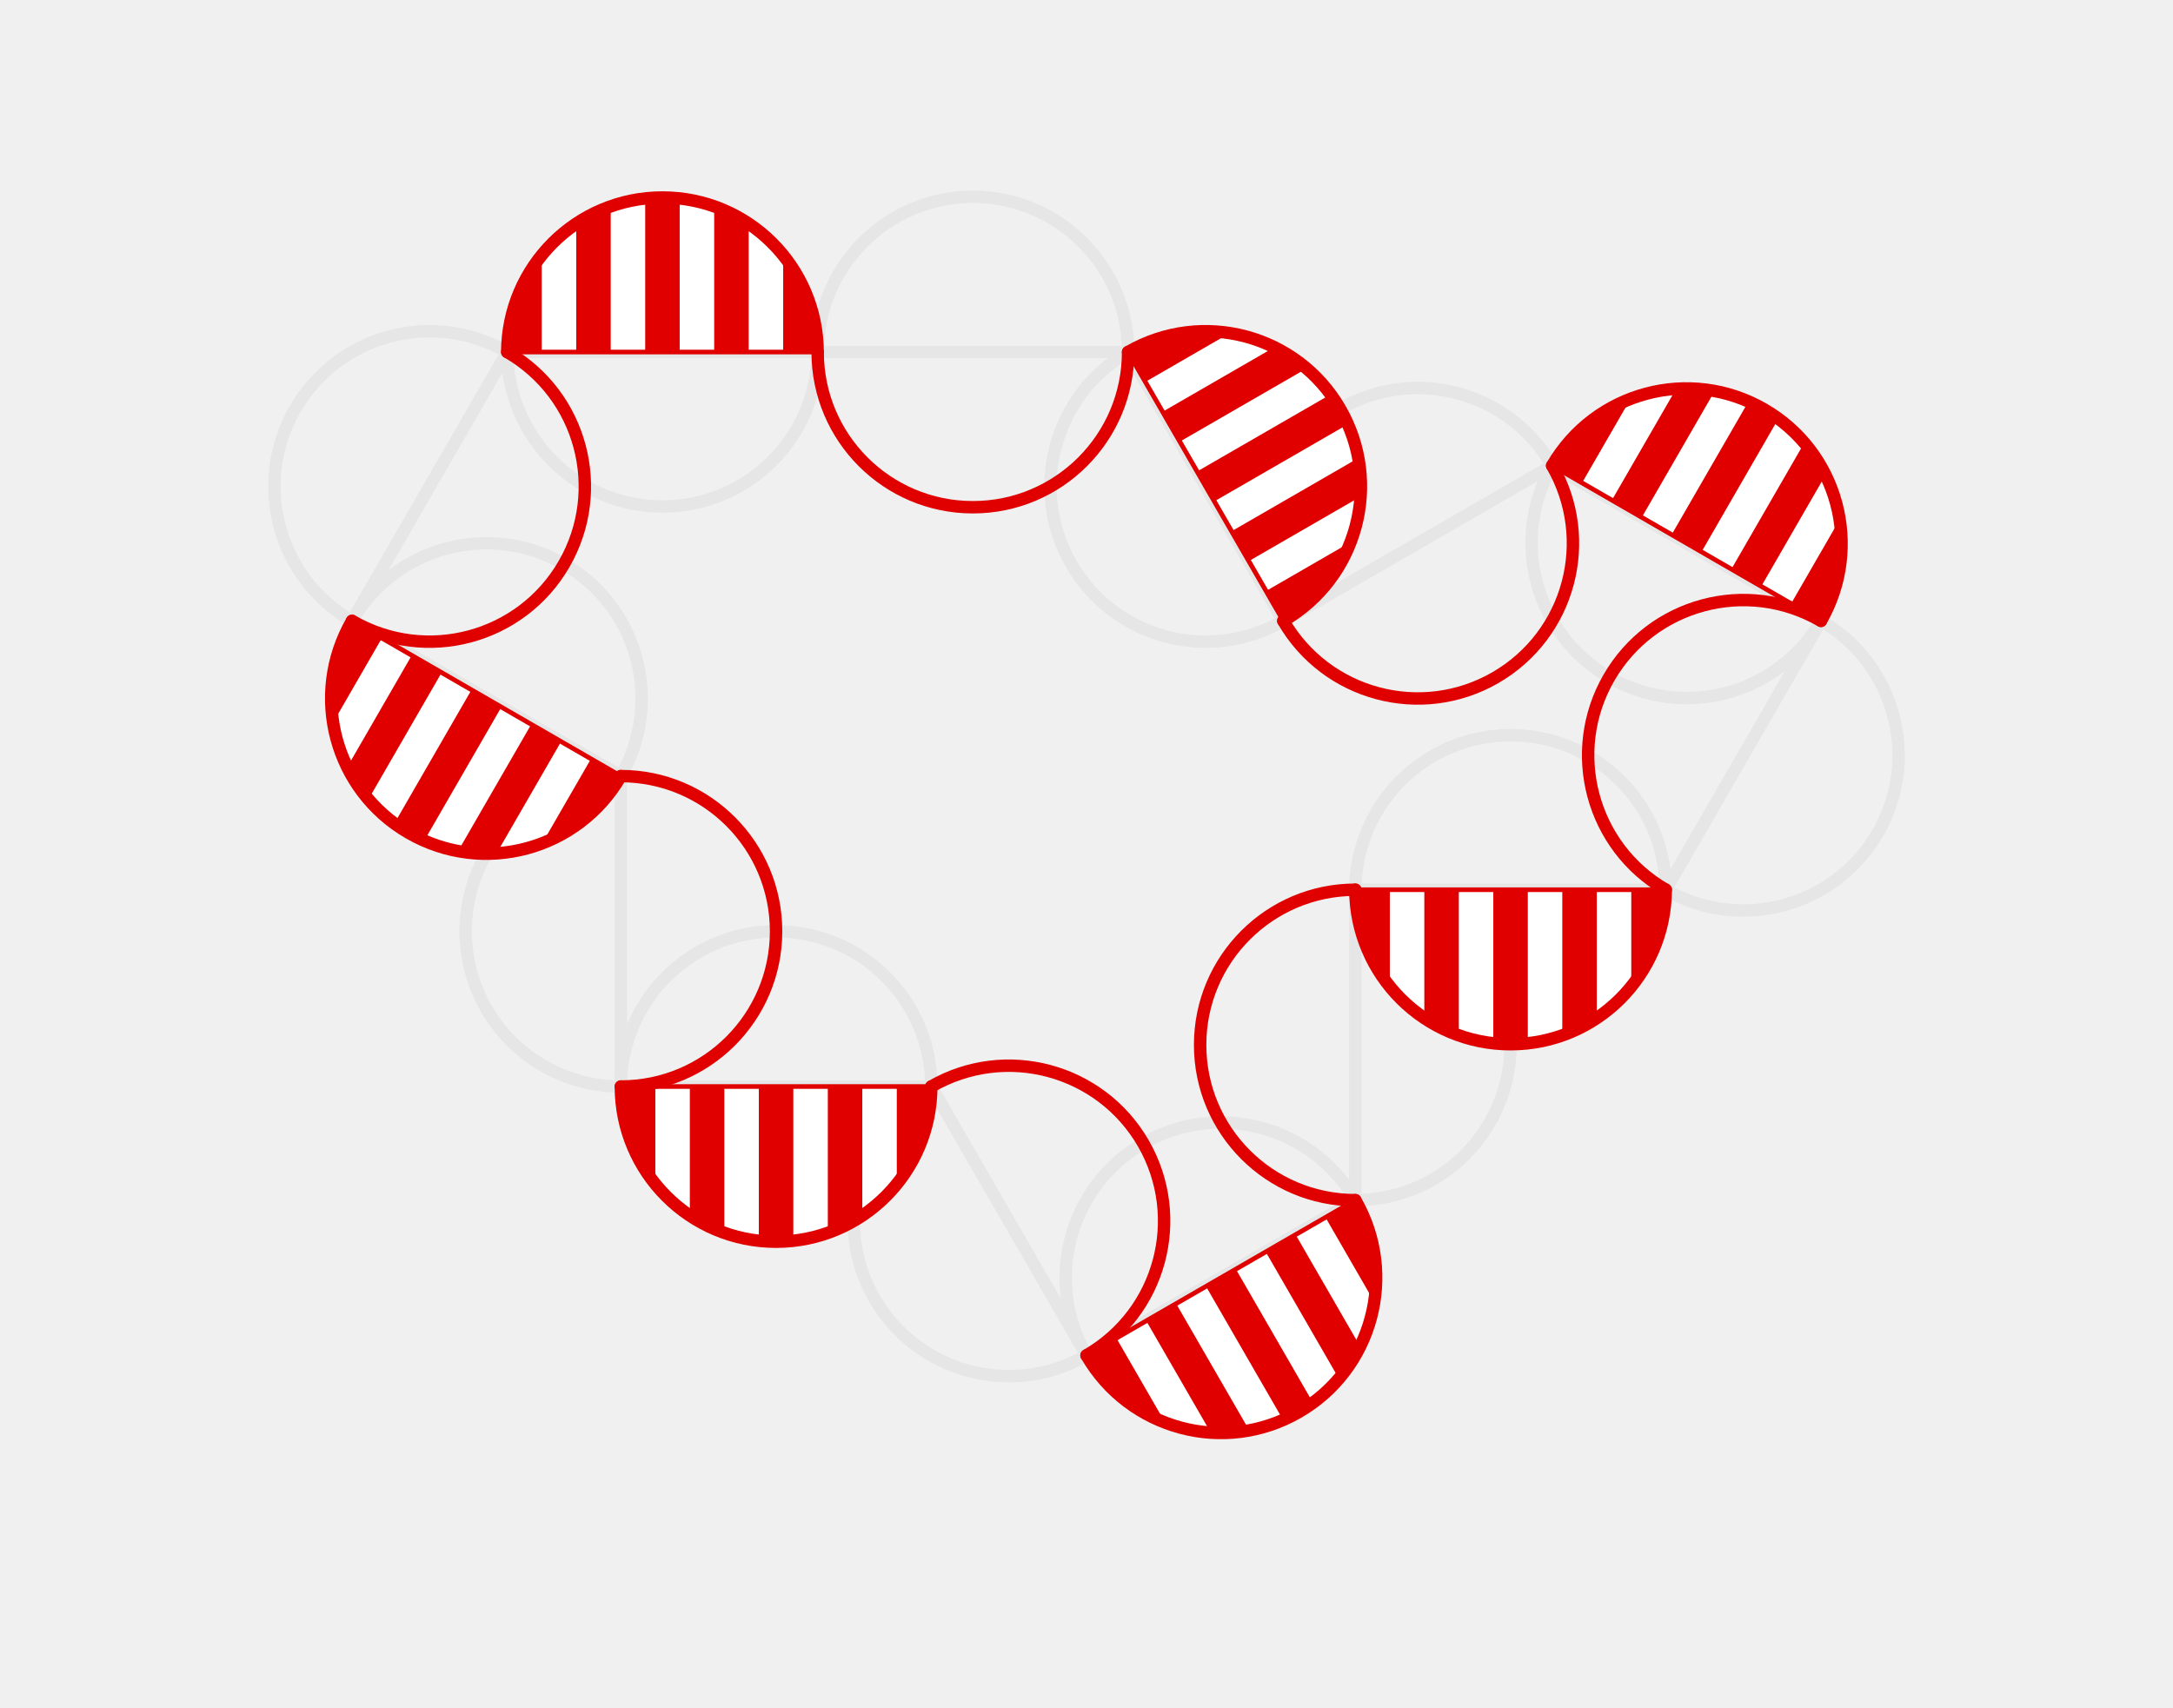
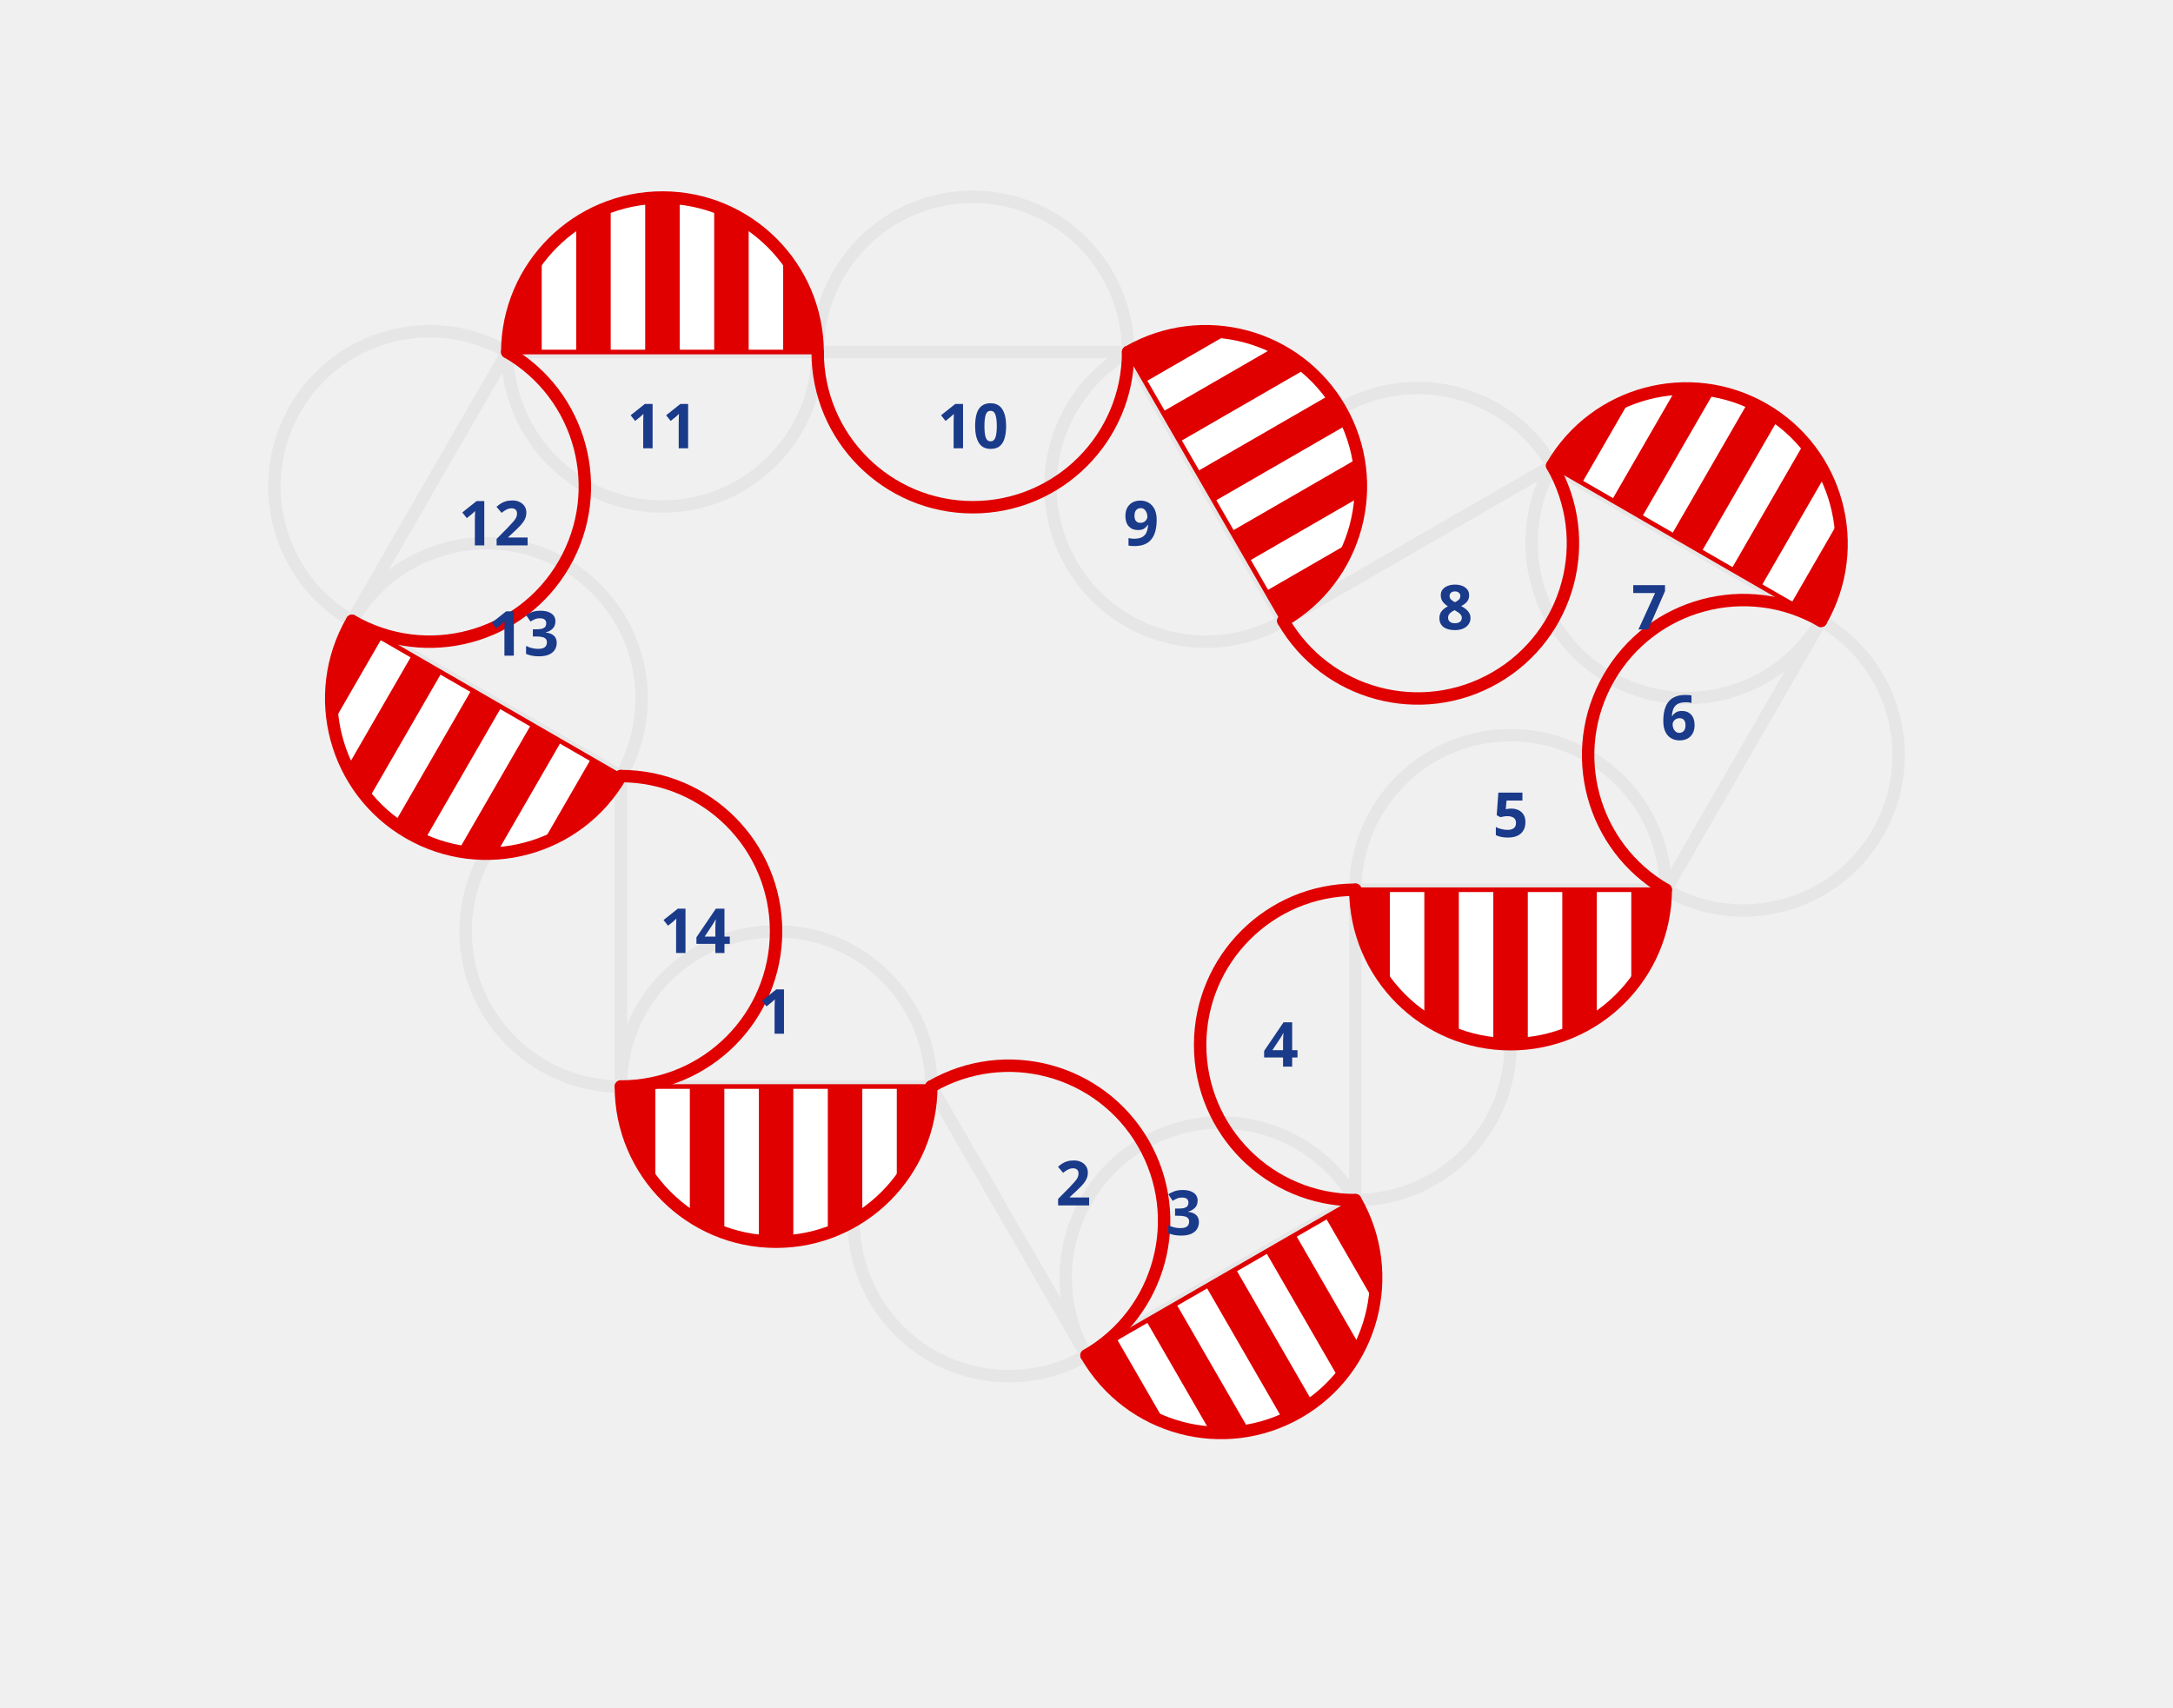
<svg xmlns="http://www.w3.org/2000/svg" width="700" height="550" viewBox="0 0 700 550" version="1.1" id="svg1">
  <defs id="defs1" />
  <path id="spectre" d="M 200 350 L 300 350 L 350 436.603 L 436.603 386.603 L 436.603 286.603 L 536.602 286.603 L 586.602 200 L 500 150 L 413.397 200 L 363.397 113.397 L 263.397 113.397 L 163.398 113.397 L 113.397 200 L 200 250 Z" style="fill:none;stroke:#e6e6e6;stroke-width:4;stroke-linecap:round;stroke-linejoin:round" />
  <path id="arc00in" d="M 200 350 A 50 50 0 0 1 300 350" style="fill:none;stroke:#e6e6e6;stroke-width:4;stroke-linecap:round;stroke-linejoin:round" />
  <path id="arc01out" d="M 300 350 A 50 50 0 0 0 350 436.603" style="fill:none;stroke:#e6e6e6;stroke-width:4;stroke-linecap:round;stroke-linejoin:round" />
  <path id="arc02in" d="M 350 436.603 A 50 50 0 0 1 436.603 386.603" style="fill:none;stroke:#e6e6e6;stroke-width:4;stroke-linecap:round;stroke-linejoin:round" />
  <path id="arc03out" d="M 436.603 386.603 A 50 50 0 0 0 436.603 286.603" style="fill:none;stroke:#e6e6e6;stroke-width:4;stroke-linecap:round;stroke-linejoin:round" />
  <path id="arc04in" d="M 436.603 286.603 A 50 50 0 0 1 536.602 286.603" style="fill:none;stroke:#e6e6e6;stroke-width:4;stroke-linecap:round;stroke-linejoin:round" />
  <path id="arc05out" d="M 536.602 286.603 A 50 50 0 0 0 586.602 200" style="fill:none;stroke:#e6e6e6;stroke-width:4;stroke-linecap:round;stroke-linejoin:round" />
  <path id="arc06in" d="M 586.602 200 A 50 50 0 0 1 500 150" style="fill:none;stroke:#e6e6e6;stroke-width:4;stroke-linecap:round;stroke-linejoin:round" />
  <path id="arc07out" d="M 500 150 A 50 50 0 0 0 413.397 200" style="fill:none;stroke:#e6e6e6;stroke-width:4;stroke-linecap:round;stroke-linejoin:round" />
  <path id="arc08in" d="M 413.397 200 A 50 50 0 0 1 363.397 113.397" style="fill:none;stroke:#e6e6e6;stroke-width:4;stroke-linecap:round;stroke-linejoin:round" />
  <path id="arc09out" d="M 363.397 113.397 A 50 50 0 0 0 263.397 113.397" style="fill:none;stroke:#e6e6e6;stroke-width:4;stroke-linecap:round;stroke-linejoin:round" />
  <path id="arc10in" d="M 263.397 113.397 A 50 50 0 0 1 163.398 113.397" style="fill:none;stroke:#e6e6e6;stroke-width:4;stroke-linecap:round;stroke-linejoin:round" />
  <path id="arc11out" d="M 163.398 113.397 A 50 50 0 0 0 113.397 200" style="fill:none;stroke:#e6e6e6;stroke-width:4;stroke-linecap:round;stroke-linejoin:round" />
  <path id="arc12in" d="M 113.397 200 A 50 50 0 0 1 200 250" style="fill:none;stroke:#e6e6e6;stroke-width:4;stroke-linecap:round;stroke-linejoin:round" />
  <path id="arc13out" d="M 200 250 A 50 50 0 0 0 200 350" style="fill:none;stroke:#e6e6e6;stroke-width:4;stroke-linecap:round;stroke-linejoin:round" />
  <path id="tile00bg" d="M 200 350 A 50 50 0 0 0 300 350 Z" style="fill:#ffffff;stroke:#e00000;stroke-width:1.5;stroke-linejoin:round" />
  <path id="tile00" d="M 200 350 L 211.111 350 L 211.111 381.427 A 50 50 0 0 1 200 350 Z M 222.222 350 L 233.333 350 L 233.333 397.14 A 50 50 0 0 1 222.222 391.574 Z M 244.444 350 L 255.556 350 L 255.556 399.69 A 50 50 0 0 1 244.444 399.69 Z M 266.667 350 L 277.778 350 L 277.778 391.574 A 50 50 0 0 1 266.667 397.14 Z M 288.889 350 L 300 350 L 300 350 A 50 50 0 0 1 288.889 381.427 Z" style="fill:#e00000;stroke:none" />
  <path id="tile02bg" d="M 350 436.603 A 50 50 0 0 0 436.603 386.603 Z" style="fill:#ffffff;stroke:#e00000;stroke-width:1.5;stroke-linejoin:round" />
  <path id="tile02" d="M 350 436.603 L 359.623 431.047 L 375.336 458.264 A 50 50 0 0 1 350 436.603 Z M 369.245 425.491 L 378.868 419.936 L 402.438 460.761 A 50 50 0 0 1 390.032 461.495 Z M 388.49 414.38 L 398.113 408.825 L 422.958 451.858 A 50 50 0 0 1 413.335 457.413 Z M 407.735 403.269 L 417.358 397.714 L 438.144 433.718 A 50 50 0 0 1 431.305 444.094 Z M 426.98 392.158 L 436.603 386.603 L 436.603 386.603 A 50 50 0 0 1 442.693 419.375 Z" style="fill:#e00000;stroke:none" />
  <path id="tile04bg" d="M 436.603 286.603 A 50 50 0 0 0 536.602 286.603 Z" style="fill:#ffffff;stroke:#e00000;stroke-width:1.5;stroke-linejoin:round" />
  <path id="tile04" d="M 436.603 286.603 L 447.714 286.603 L 447.714 318.029 A 50 50 0 0 1 436.603 286.603 Z M 458.825 286.603 L 469.936 286.603 L 469.936 333.743 A 50 50 0 0 1 458.825 328.176 Z M 481.047 286.603 L 492.158 286.603 L 492.158 336.293 A 50 50 0 0 1 481.047 336.293 Z M 503.269 286.603 L 514.38 286.603 L 514.38 328.176 A 50 50 0 0 1 503.269 333.743 Z M 525.491 286.603 L 536.602 286.603 L 536.602 286.603 A 50 50 0 0 1 525.491 318.029 Z" style="fill:#e00000;stroke:none" />
  <path id="tile06bg" d="M 586.602 200 A 50 50 0 0 0 500 150 Z" style="fill:#ffffff;stroke:#e00000;stroke-width:1.5;stroke-linejoin:round" />
  <path id="tile06" d="M 586.602 200 L 576.98 194.444 L 592.693 167.228 A 50 50 0 0 1 586.602 200 Z M 567.357 188.889 L 557.735 183.333 L 581.305 142.508 A 50 50 0 0 1 588.144 152.885 Z M 548.112 177.778 L 538.49 172.222 L 563.335 129.189 A 50 50 0 0 1 572.958 134.745 Z M 528.867 166.667 L 519.245 161.111 L 540.032 125.107 A 50 50 0 0 1 552.438 125.842 Z M 509.623 155.556 L 500 150 L 500 150 A 50 50 0 0 1 525.336 128.339 Z" style="fill:#e00000;stroke:none" />
  <path id="tile08bg" d="M 413.397 200 A 50 50 0 0 0 363.397 113.397 Z" style="fill:#ffffff;stroke:#e00000;stroke-width:1.5;stroke-linejoin:round" />
  <path id="tile08" d="M 413.397 200 L 407.842 190.377 L 435.058 174.664 A 50 50 0 0 1 413.397 200 Z M 402.286 180.755 L 396.731 171.132 L 437.556 147.562 A 50 50 0 0 1 438.291 159.968 Z M 391.175 161.51 L 385.62 151.887 L 428.653 127.042 A 50 50 0 0 1 434.208 136.665 Z M 380.064 142.265 L 374.509 132.643 L 410.513 111.856 A 50 50 0 0 1 420.889 118.695 Z M 368.953 123.02 L 363.397 113.397 L 363.397 113.397 A 50 50 0 0 1 396.17 107.306 Z" style="fill:#e00000;stroke:none" />
  <path id="tile10bg" d="M 263.397 113.397 A 50 50 0 0 0 163.398 113.397 Z" style="fill:#ffffff;stroke:#e00000;stroke-width:1.5;stroke-linejoin:round" />
  <path id="tile10" d="M 263.397 113.397 L 252.286 113.397 L 252.286 81.971 A 50 50 0 0 1 263.397 113.397 Z M 241.175 113.397 L 230.064 113.397 L 230.064 66.257 A 50 50 0 0 1 241.175 71.823 Z M 218.953 113.397 L 207.842 113.397 L 207.842 63.707 A 50 50 0 0 1 218.953 63.707 Z M 196.731 113.397 L 185.62 113.397 L 185.62 71.823 A 50 50 0 0 1 196.731 66.257 Z M 174.509 113.397 L 163.398 113.397 L 163.398 113.397 A 50 50 0 0 1 174.509 81.971 Z" style="fill:#e00000;stroke:none" />
  <path id="tile12bg" d="M 113.397 200 A 50 50 0 0 0 200 250 Z" style="fill:#ffffff;stroke:#e00000;stroke-width:1.5;stroke-linejoin:round" />
  <path id="tile12" d="M 113.397 200 L 123.02 205.556 L 107.306 232.772 A 50 50 0 0 1 113.397 200 Z M 132.643 211.111 L 142.265 216.667 L 118.695 257.491 A 50 50 0 0 1 111.856 247.115 Z M 151.887 222.222 L 161.51 227.778 L 136.665 270.811 A 50 50 0 0 1 127.042 265.255 Z M 171.132 233.333 L 180.755 238.889 L 159.968 274.893 A 50 50 0 0 1 147.562 274.158 Z M 190.377 244.444 L 200 250 L 200 250 A 50 50 0 0 1 174.664 271.661 Z" style="fill:#e00000;stroke:none" />
  <path id="arc00out" d="M 200 350 A 50 50 0 0 0 300 350" style="fill:none;stroke:#e00000;stroke-width:4;stroke-linecap:round;stroke-linejoin:round" />
  <path id="arc01in" d="M 300 350 A 50 50 0 0 1 350 436.603" style="fill:none;stroke:#e00000;stroke-width:4;stroke-linecap:round;stroke-linejoin:round" />
  <path id="arc02out" d="M 350 436.603 A 50 50 0 0 0 436.603 386.603" style="fill:none;stroke:#e00000;stroke-width:4;stroke-linecap:round;stroke-linejoin:round" />
  <path id="arc03in" d="M 436.603 386.603 A 50 50 0 0 1 436.603 286.603" style="fill:none;stroke:#e00000;stroke-width:4;stroke-linecap:round;stroke-linejoin:round" />
  <path id="arc04out" d="M 436.603 286.603 A 50 50 0 0 0 536.602 286.603" style="fill:none;stroke:#e00000;stroke-width:4;stroke-linecap:round;stroke-linejoin:round" />
  <path id="arc05in" d="M 536.602 286.603 A 50 50 0 0 1 586.602 200" style="fill:none;stroke:#e00000;stroke-width:4;stroke-linecap:round;stroke-linejoin:round" />
  <path id="arc06out" d="M 586.602 200 A 50 50 0 0 0 500 150" style="fill:none;stroke:#e00000;stroke-width:4;stroke-linecap:round;stroke-linejoin:round" />
  <path id="arc07in" d="M 500 150 A 50 50 0 0 1 413.397 200" style="fill:none;stroke:#e00000;stroke-width:4;stroke-linecap:round;stroke-linejoin:round" />
  <path id="arc08out" d="M 413.397 200 A 50 50 0 0 0 363.397 113.397" style="fill:none;stroke:#e00000;stroke-width:4;stroke-linecap:round;stroke-linejoin:round" />
  <path id="arc09in" d="M 363.397 113.397 A 50 50 0 0 1 263.397 113.397" style="fill:none;stroke:#e00000;stroke-width:4;stroke-linecap:round;stroke-linejoin:round" />
  <path id="arc10out" d="M 263.397 113.397 A 50 50 0 0 0 163.398 113.397" style="fill:none;stroke:#e00000;stroke-width:4;stroke-linecap:round;stroke-linejoin:round" />
  <path id="arc11in" d="M 163.398 113.397 A 50 50 0 0 1 113.397 200" style="fill:none;stroke:#e00000;stroke-width:4;stroke-linecap:round;stroke-linejoin:round" />
  <path id="arc12out" d="M 113.397 200 A 50 50 0 0 0 200 250" style="fill:none;stroke:#e00000;stroke-width:4;stroke-linecap:round;stroke-linejoin:round" />
  <path id="arc13in" d="M 200 250 A 50 50 0 0 1 200 350" style="fill:none;stroke:#e00000;stroke-width:4;stroke-linecap:round;stroke-linejoin:round" />
+   <g id="layer-numbers">
+     <text id="num01" x="250.00" y="333.00" style="font-family:sans-serif;font-weight:bold;font-size:20px;text-anchor:middle;fill:#1a3a8a;stroke:none">1</text>
+     <text id="num02" x="345.78" y="388.30" style="font-family:sans-serif;font-weight:bold;font-size:20px;text-anchor:middle;fill:#1a3a8a;stroke:none">2</text>
+     <text id="num03" x="381.30" y="397.82" style="font-family:sans-serif;font-weight:bold;font-size:20px;text-anchor:middle;fill:#1a3a8a;stroke:none">3</text>
+     <text id="num04" x="412.60" y="343.60" style="font-family:sans-serif;font-weight:bold;font-size:20px;text-anchor:middle;fill:#1a3a8a;stroke:none">4</text>
+     <text id="num05" x="486.60" y="269.60" style="font-family:sans-serif;font-weight:bold;font-size:20px;text-anchor:middle;fill:#1a3a8a;stroke:none">5</text>
+     <text id="num06" x="540.82" y="238.30" style="font-family:sans-serif;font-weight:bold;font-size:20px;text-anchor:middle;fill:#1a3a8a;stroke:none">6</text>
+     <text id="num07" x="531.30" y="202.78" style="font-family:sans-serif;font-weight:bold;font-size:20px;text-anchor:middle;fill:#1a3a8a;stroke:none">7</text>
+     <text id="num08" x="468.70" y="202.78" style="font-family:sans-serif;font-weight:bold;font-size:20px;text-anchor:middle;fill:#1a3a8a;stroke:none">8</text>
+     <text id="num09" x="367.61" y="175.70" style="font-family:sans-serif;font-weight:bold;font-size:20px;text-anchor:middle;fill:#1a3a8a;stroke:none">9</text>
+     <text id="num10" x="313.40" y="144.40" style="font-family:sans-serif;font-weight:bold;font-size:20px;text-anchor:middle;fill:#1a3a8a;stroke:none">10</text>
+     <text id="num11" x="213.40" y="144.40" style="font-family:sans-serif;font-weight:bold;font-size:20px;text-anchor:middle;fill:#1a3a8a;stroke:none">11</text>
+     <text id="num12" x="159.18" y="175.70" style="font-family:sans-serif;font-weight:bold;font-size:20px;text-anchor:middle;fill:#1a3a8a;stroke:none">12</text>
+     <text id="num13" x="168.70" y="211.22" style="font-family:sans-serif;font-weight:bold;font-size:20px;text-anchor:middle;fill:#1a3a8a;stroke:none">13</text>
+     <text id="num14" x="224.00" y="307.00" style="font-family:sans-serif;font-weight:bold;font-size:20px;text-anchor:middle;fill:#1a3a8a;stroke:none">14</text>
+   </g>
</svg>
